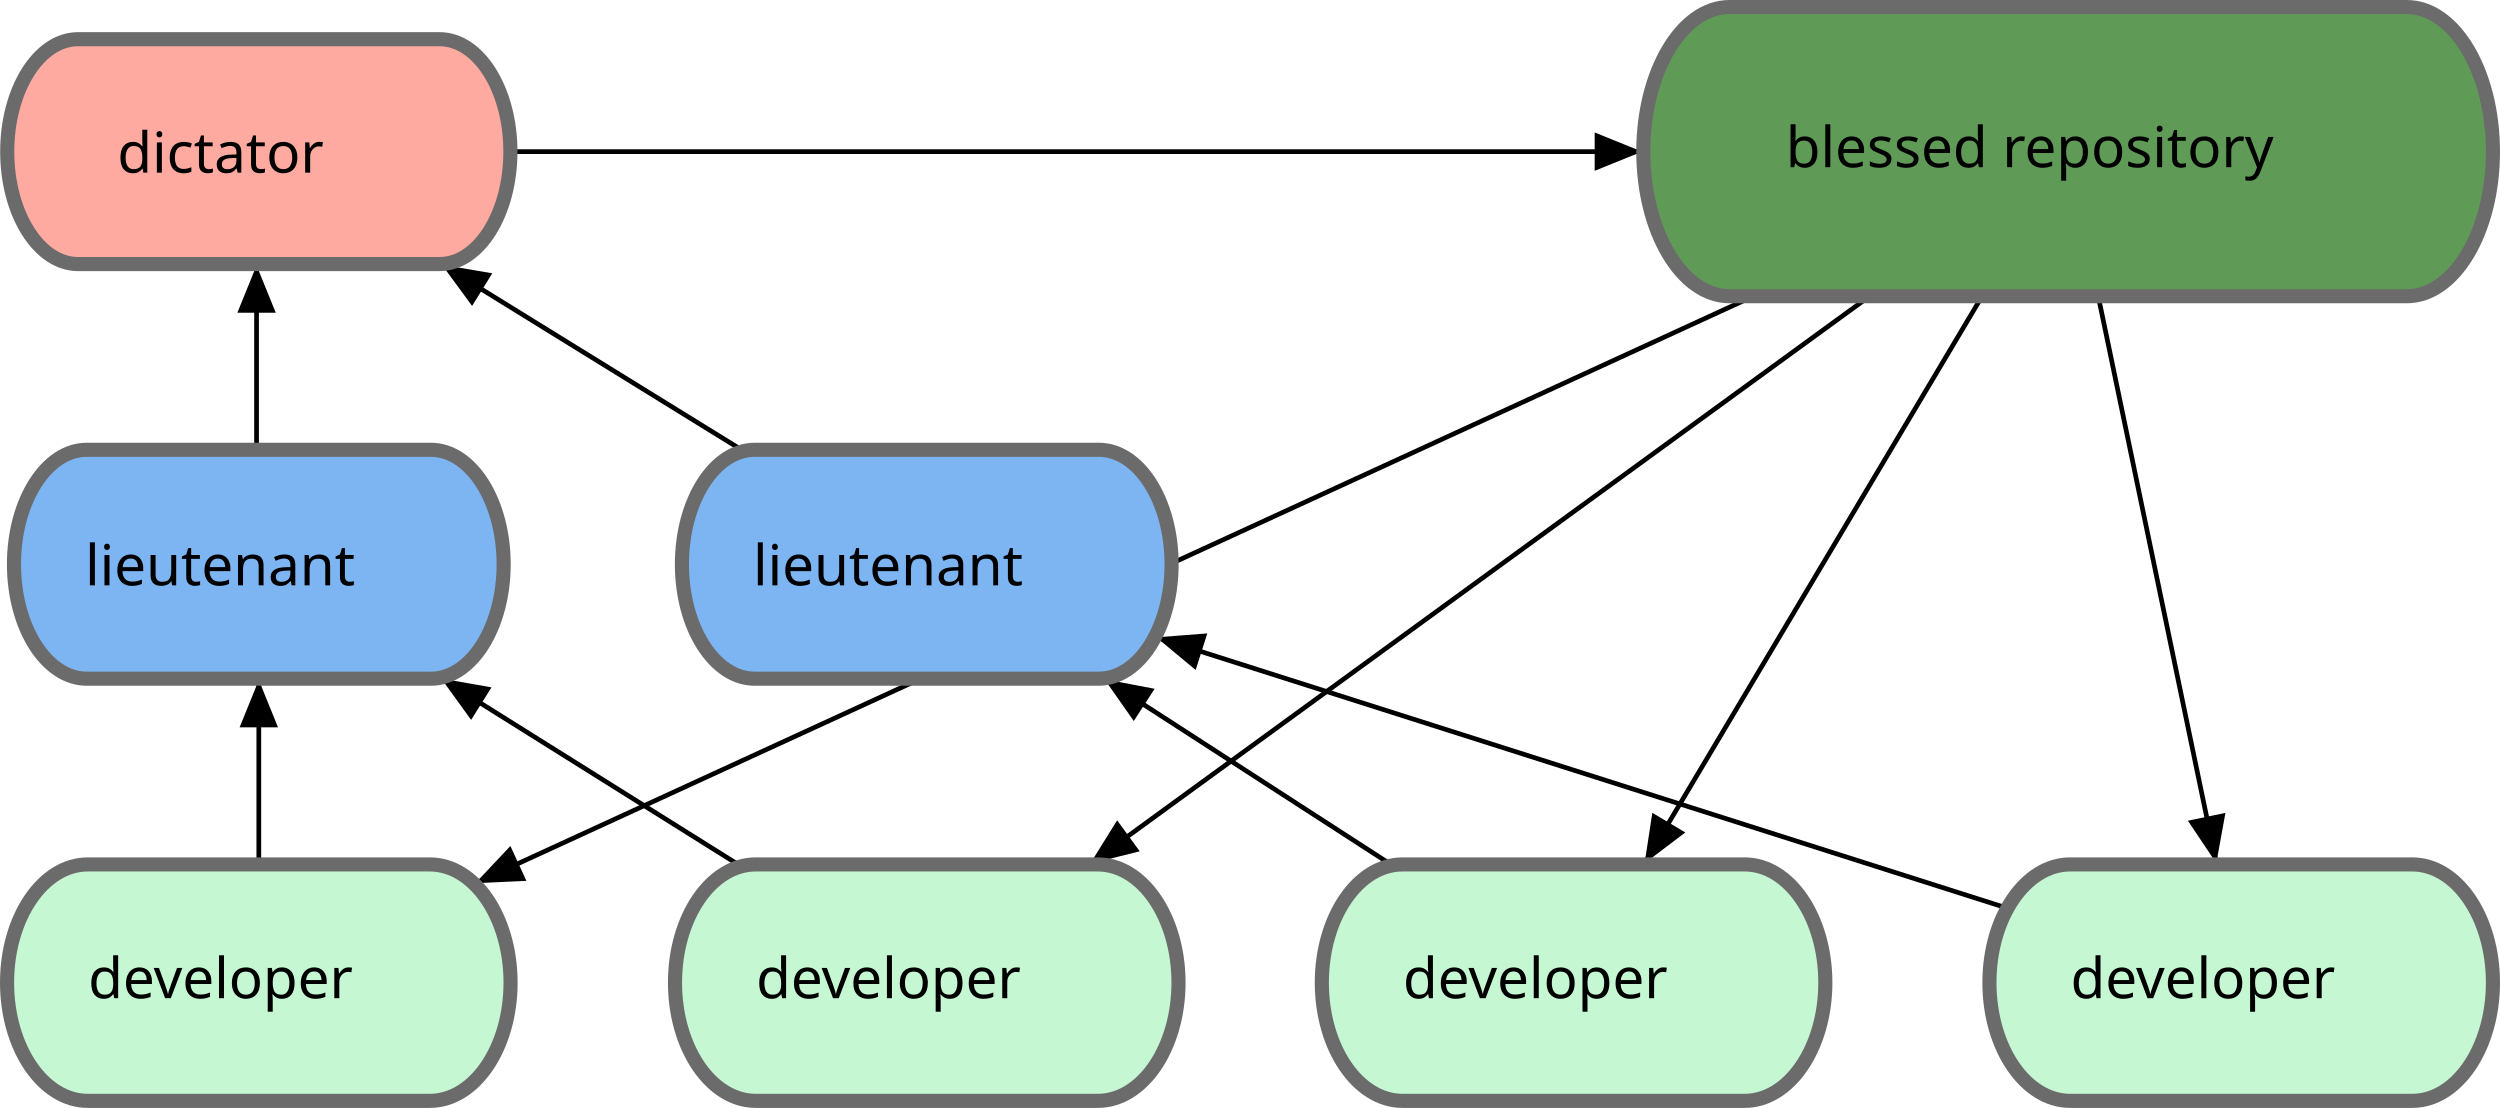
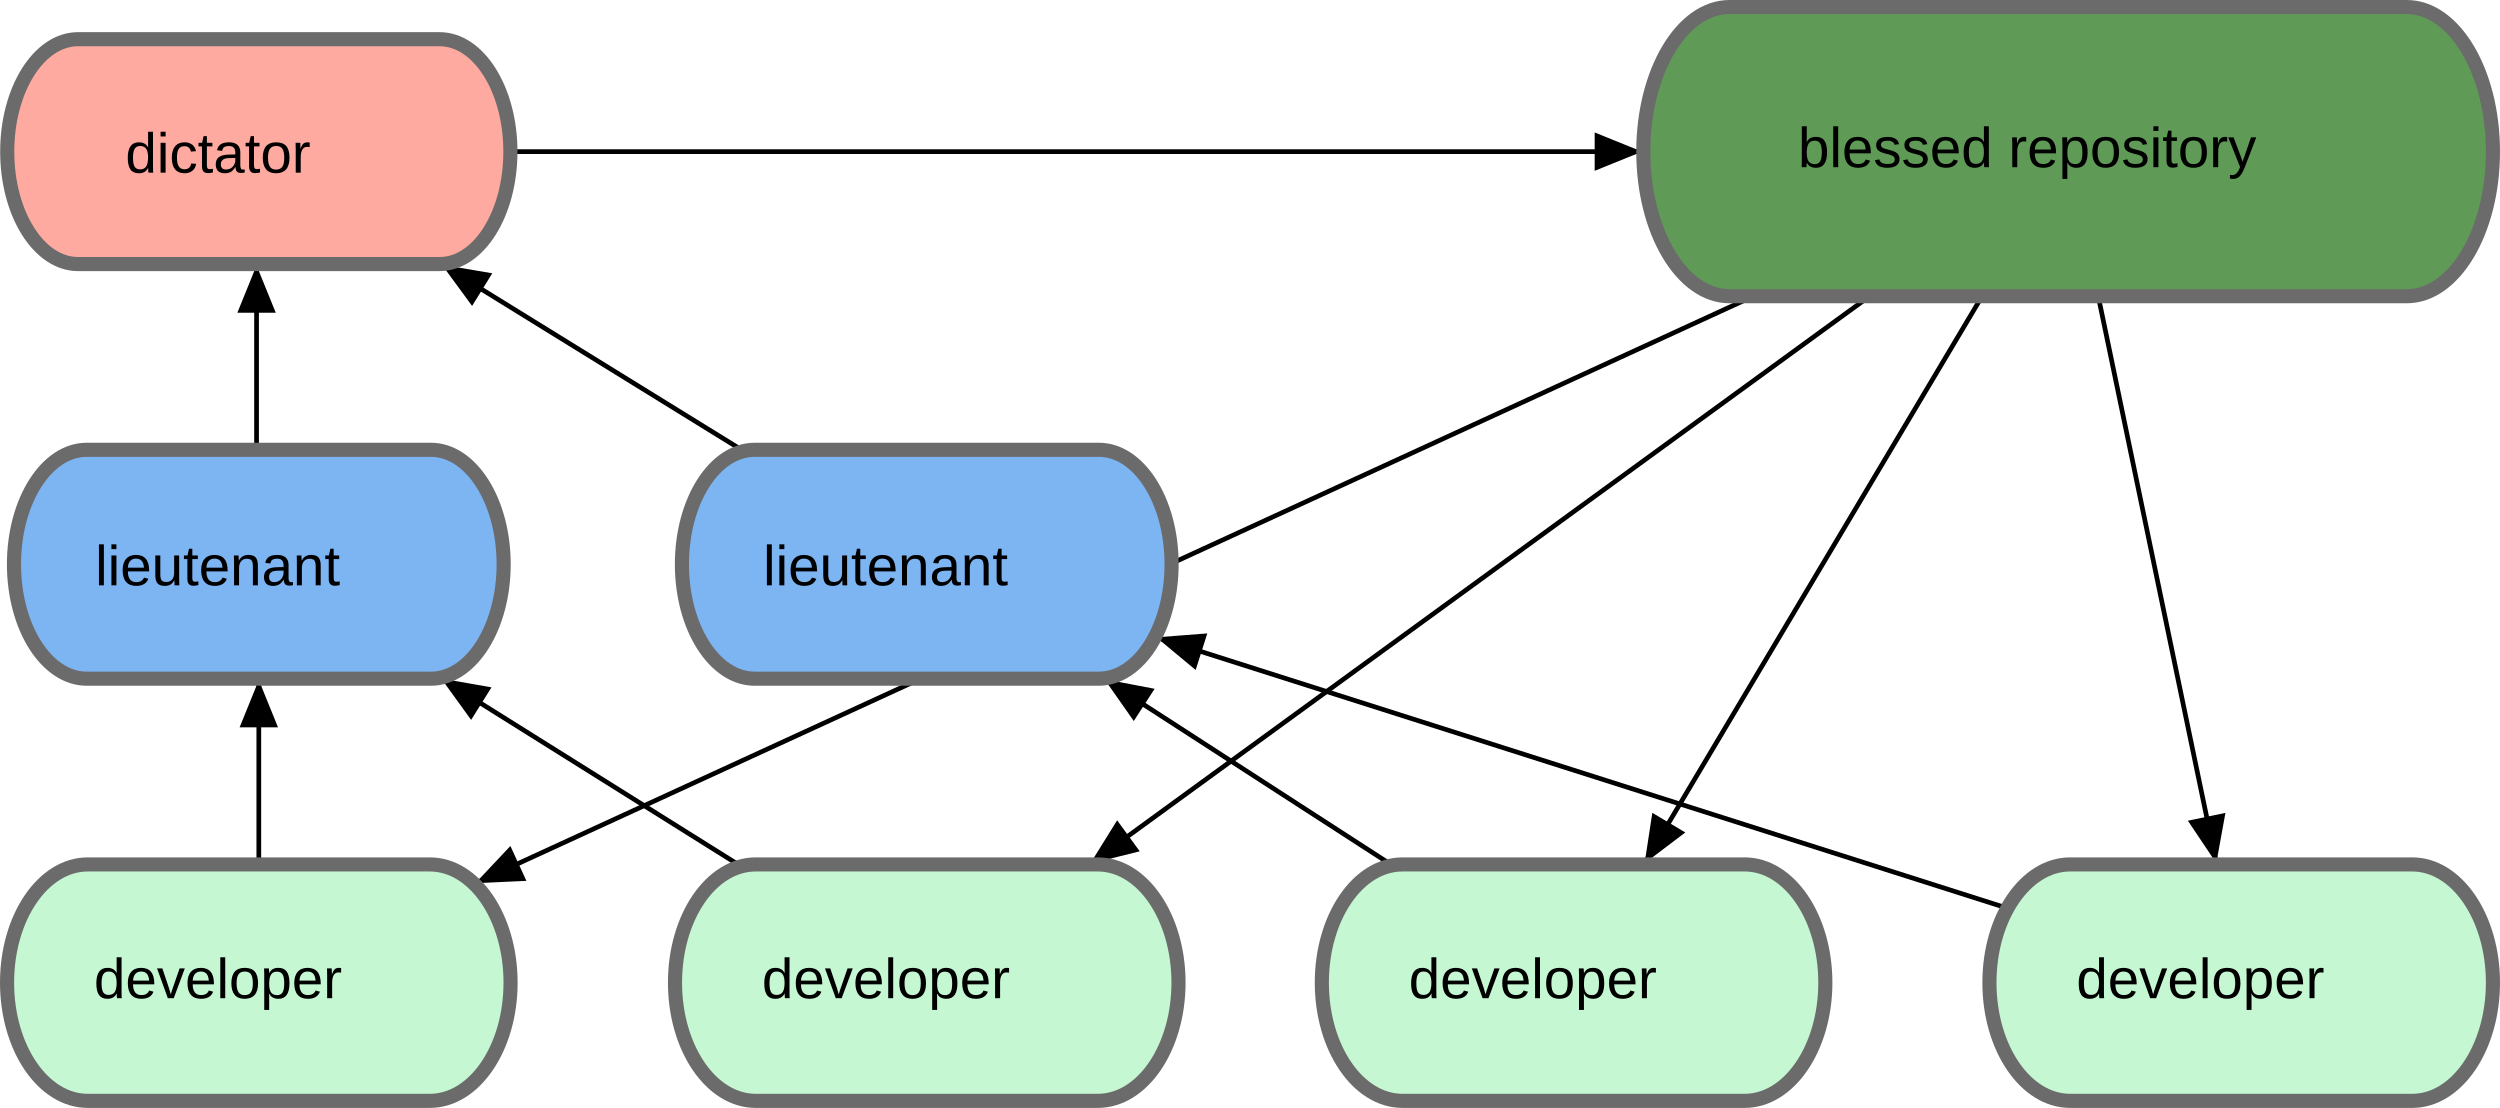
<svg xmlns="http://www.w3.org/2000/svg" width="531.16" height="235.393" version="1.1" id="svg14287" xml:space="preserve">
  <defs id="defs14246">
    <marker style="overflow:visible" id="TriangleStart" refX="3.7" refY="0" orient="auto-start-reverse" markerWidth="10.054" markerHeight="8.155" viewBox="0 0 5.324 6.155" preserveAspectRatio="none">
      <path transform="scale(0.5)" style="fill:context-stroke;fill-rule:evenodd;stroke:context-stroke;stroke-width:1pt" d="M 5.77,0 -2.88,5 V -5 Z" id="path135" />
    </marker>
    <linearGradient id="linearGradient17539">
      <stop style="stop-color:#000000;stop-opacity:1;" offset="0" id="stop17537" />
    </linearGradient>
  </defs>
  <path style="display:inline;fill:none;fill-rule:evenodd;stroke:#000000;stroke-width:1px;stroke-linecap:butt;stroke-linejoin:miter;stroke-opacity:1;marker-end:url(#TriangleStart)" d="M 426.488,192.962 245.422,135.327" id="a_11" />
  <path style="display:inline;fill:none;fill-rule:evenodd;stroke:#000000;stroke-width:1px;stroke-linecap:butt;stroke-linejoin:miter;stroke-opacity:1;marker-end:url(#TriangleStart)" d="M 295.809,183.859 234.424,144.153" id="a_10" />
  <path style="display:inline;fill:none;fill-rule:evenodd;stroke:#000000;stroke-width:1px;stroke-linecap:butt;stroke-linejoin:miter;stroke-opacity:1;marker-end:url(#TriangleStart)" d="M 157.455,184.067 93.503,144.008" id="a_9" />
  <path style="display:inline;fill:none;fill-rule:evenodd;stroke:#000000;stroke-width:1px;stroke-linecap:butt;stroke-linejoin:miter;stroke-opacity:1;marker-end:url(#TriangleStart)" d="m 54.988,183.661 0,-39.462" id="a_8" />
  <path style="display:inline;fill:none;fill-rule:evenodd;stroke:#000000;stroke-width:1px;stroke-linecap:butt;stroke-linejoin:miter;stroke-opacity:1;marker-end:url(#TriangleStart)" d="M 445.8,62.933 470.941,183.661" id="a_7" />
  <path style="display:inline;fill:none;fill-rule:evenodd;stroke:#000000;stroke-width:1px;stroke-linecap:butt;stroke-linejoin:miter;stroke-opacity:1;marker-end:url(#TriangleStart)" d="M 421.123,62.933 349.277,183.661" id="a_6" />
  <path style="display:inline;fill:none;fill-rule:evenodd;stroke:#000000;stroke-width:1px;stroke-linecap:butt;stroke-linejoin:miter;stroke-opacity:1;marker-end:url(#TriangleStart)" d="M 397.215,62.933 231.398,183.661" id="a_5" />
  <path style="display:inline;fill:none;fill-rule:evenodd;stroke:#000000;stroke-width:1px;stroke-linecap:butt;stroke-linejoin:miter;stroke-opacity:1;marker-end:url(#TriangleStart)" d="M 372.526,62.933 100.748,187.76" id="a_4" />
  <path style="display:inline;fill:none;fill-rule:evenodd;stroke:#000000;stroke-width:1px;stroke-linecap:butt;stroke-linejoin:miter;stroke-opacity:1;marker-end:url(#TriangleStart)" d="M 157.988,95.844 93.652,56.101" id="a_3" />
  <path style="fill:none;fill-rule:evenodd;stroke:#000000;stroke-width:1px;stroke-linecap:butt;stroke-linejoin:miter;stroke-opacity:1;marker-end:url(#TriangleStart)" d="m 54.509,95.567 2e-6,-39.462" id="a_2" />
  <path style="display:inline;fill:none;fill-rule:evenodd;stroke:#000000;stroke-width:1px;stroke-linecap:butt;stroke-linejoin:miter;stroke-opacity:1;marker-end:url(#TriangleStart)" d="m 108.442,32.217 240.704,0" id="a_1" />
  <g id="g_dev_4" transform="translate(278.6829,45.66103)">
    <rect id="b_dev_4" width="106.977" height="50.232" x="144" y="138" rx="17.141" ry="25.116" style="fill:#c5f7d2;fill-opacity:1;stroke:#6b6b6b;stroke-width:3;stroke-dasharray:none;stroke-opacity:1" />
-     <text id="t_dev_4" x="144.118" y="142.427" style="font-size:12px;font-family:BryantPro-Medium;fill:#000000;stroke:#000000;stroke-width:0">
-       <tspan id="1972_line1-91" text-anchor="middle" x="197.157" y="166.427" text-align="center" font-family="BryantPro-Medium" font-size="12px" fill="#000000" stroke="#000000">developer</tspan>
+     <text id="t_dev_4" x="144.118" y="142.427" style="font-size:12px;font-family:Arial;fill:#000000;stroke:#000000;stroke-width:0">
+       <tspan id="1972_line1-91" text-anchor="middle" x="197.157" y="166.427" text-align="center" font-family="Arial" font-size="12px" fill="#000000" stroke="#000000">developer</tspan>
    </text>
  </g>
  <g id="g_dev_3" transform="translate(136.842,45.66103)">
    <rect id="b_dev_3" width="106.977" height="50.232" x="144" y="138" rx="17.141" ry="25.116" style="fill:#c5f7d2;fill-opacity:1;stroke:#6b6b6b;stroke-width:3;stroke-dasharray:none;stroke-opacity:1" />
-     <text id="t_dev_3" x="144.118" y="142.427" style="font-size:12px;font-family:BryantPro-Medium;fill:#000000;stroke:#000000;stroke-width:0">
-       <tspan id="1972_line1-9" text-anchor="middle" x="197.157" y="166.427" text-align="center" font-family="BryantPro-Medium" font-size="12px" fill="#000000" stroke="#000000">developer</tspan>
+     <text id="t_dev_3" x="144.118" y="142.427" style="font-size:12px;font-family:Arial;fill:#000000;stroke:#000000;stroke-width:0">
+       <tspan id="1972_line1-9" text-anchor="middle" x="197.157" y="166.427" text-align="center" font-family="Arial" font-size="12px" fill="#000000" stroke="#000000">developer</tspan>
    </text>
  </g>
  <g id="g_dev_2" transform="translate(-0.5863668,45.66103)">
    <rect id="b_dev_2" width="106.977" height="50.232" x="144" y="138" rx="17.141" ry="25.116" style="fill:#c5f7d2;fill-opacity:1;stroke:#6b6b6b;stroke-width:3;stroke-dasharray:none;stroke-opacity:1" />
-     <text id="t_dev_2" x="144.118" y="142.427" style="font-size:12px;font-family:BryantPro-Medium;fill:#000000;stroke:#000000;stroke-width:0">
-       <tspan id="1972_line1" text-anchor="middle" x="197.157" y="166.427" text-align="center" font-family="BryantPro-Medium" font-size="12px" fill="#000000" stroke="#000000">developer</tspan>
+     <text id="t_dev_2" x="144.118" y="142.427" style="font-size:12px;font-family:Arial;fill:#000000;stroke:#000000;stroke-width:0">
+       <tspan id="1972_line1" text-anchor="middle" x="197.157" y="166.427" text-align="center" font-family="Arial" font-size="12px" fill="#000000" stroke="#000000">developer</tspan>
    </text>
  </g>
  <g id="g_dev_1" transform="translate(-142.5001,45.66103)">
    <rect id="b_dev_1" width="106.977" height="50.232" x="144" y="138" rx="17.141" ry="25.116" style="fill:#c5f7d2;fill-opacity:1;stroke:#6b6b6b;stroke-width:3;stroke-dasharray:none;stroke-opacity:1" />
-     <text id="t_dev_1" x="144.118" y="142.427" style="font-size:12px;font-family:BryantPro-Medium;fill:#000000;stroke:#000000;stroke-width:0">
-       <tspan id="1972_line1-0" text-anchor="middle" x="197.157" y="166.427" text-align="center" font-family="BryantPro-Medium" font-size="12px" fill="#000000" stroke="#000000">developer</tspan>
+     <text id="t_dev_1" x="144.118" y="142.427" style="font-size:12px;font-family:Arial;fill:#000000;stroke:#000000;stroke-width:0">
+       <tspan id="1972_line1-0" text-anchor="middle" x="197.157" y="166.427" text-align="center" font-family="Arial" font-size="12px" fill="#000000" stroke="#000000">developer</tspan>
    </text>
  </g>
  <g id="g_lieut_2" transform="translate(0.8826731,54.5665)">
    <rect id="b_lieut_2" width="104.039" height="48.632" x="144" y="41" rx="15.457" ry="24.316" style="fill:#7db4f2;fill-opacity:1;stroke:#6b6b6b;stroke-width:3;stroke-dasharray:none;stroke-opacity:1" />
-     <text id="t_lieut_2" x="142.558" y="45.79" style="font-size:12px;font-family:BryantPro-Medium;fill:#000000;stroke:#000000;stroke-width:0">
-       <tspan id="2011_line1" text-anchor="middle" x="195.598" y="69.79" text-align="center" font-family="BryantPro-Medium" font-size="12px" fill="#000000" stroke="#000000">lieutenant</tspan>
+     <text id="t_lieut_2" x="142.558" y="45.79" style="font-size:12px;font-family:Arial;fill:#000000;stroke:#000000;stroke-width:0">
+       <tspan id="2011_line1" text-anchor="middle" x="195.598" y="69.79" text-align="center" font-family="Arial" font-size="12px" fill="#000000" stroke="#000000">lieutenant</tspan>
    </text>
  </g>
  <g id="g_lieut_1" transform="translate(-141.0311,54.5665)">
    <rect id="b_lieut_1" width="104.039" height="48.632" x="144" y="41" rx="15.457" ry="24.316" style="fill:#7db4f2;fill-opacity:1;stroke:#6b6b6b;stroke-width:3;stroke-dasharray:none;stroke-opacity:1" />
-     <text id="t_lieut_1" x="142.558" y="45.79" style="font-size:12px;font-family:BryantPro-Medium;fill:#000000;stroke:#000000;stroke-width:0">
-       <tspan id="2011_line1-2" text-anchor="middle" x="195.598" y="69.79" text-align="center" font-family="BryantPro-Medium" font-size="12px" fill="#000000" stroke="#000000">lieutenant</tspan>
+     <text id="t_lieut_1" x="142.558" y="45.79" style="font-size:12px;font-family:Arial;fill:#000000;stroke:#000000;stroke-width:0">
+       <tspan id="2011_line1-2" text-anchor="middle" x="195.598" y="69.79" text-align="center" font-family="Arial" font-size="12px" fill="#000000" stroke="#000000">lieutenant</tspan>
    </text>
  </g>
  <g id="g_blessed_repo" transform="translate(4.146257,-18.2348)">
    <rect id="b_blessed_repo" width="180.513" height="61.433" x="345" y="19.735" rx="18.304" ry="30.717" style="fill:#5f9b56;fill-opacity:1;stroke:#6b6b6b;stroke-width:3;stroke-dasharray:none;stroke-opacity:1" />
-     <text id="t_blessed_repo" x="344.891" y="29.762" style="font-size:12px;font-family:BryantPro-Medium;fill:#000000;stroke:#000000;stroke-width:0">
-       <tspan id="1994_line1" text-anchor="middle" x="434.891" y="53.762" text-align="center" font-family="BryantPro-Medium" font-size="12px" fill="#000000" stroke="#000000">blessed repository</tspan>
+     <text id="t_blessed_repo" x="344.891" y="29.762" style="font-size:12px;font-family:Arial;fill:#000000;stroke:#000000;stroke-width:0">
+       <tspan id="1994_line1" text-anchor="middle" x="434.891" y="53.762" text-align="center" font-family="Arial" font-size="12px" fill="#000000" stroke="#000000">blessed repository</tspan>
    </text>
  </g>
  <g id="g_dictator" transform="translate(1.534501,8.328814)">
    <rect id="b_dictator" width="106.908" height="47.775" x="-1.3580322e-07" y="0" rx="15.053" ry="23.888" style="fill:#ffaaa0;fill-opacity:1;stroke:#6b6b6b;stroke-width:3;stroke-dasharray:none;stroke-opacity:1" />
-     <text id="t_dictator" x="0.083" y="4.361" style="font-size:12px;font-family:BryantPro-Medium;fill:#000000;stroke:#000000;stroke-width:0">
-       <tspan id="1973_line1" text-anchor="middle" x="53.123" y="28.361" text-align="center" font-family="BryantPro-Medium" font-size="12px" fill="#000000" stroke="#000000">dictator</tspan>
+     <text id="t_dictator" x="0.083" y="4.361" style="font-size:12px;font-family:Arial;fill:#000000;stroke:#000000;stroke-width:0">
+       <tspan id="1973_line1" text-anchor="middle" x="53.123" y="28.361" text-align="center" font-family="Arial" font-size="12px" fill="#000000" stroke="#000000">dictator</tspan>
    </text>
  </g>
</svg>
